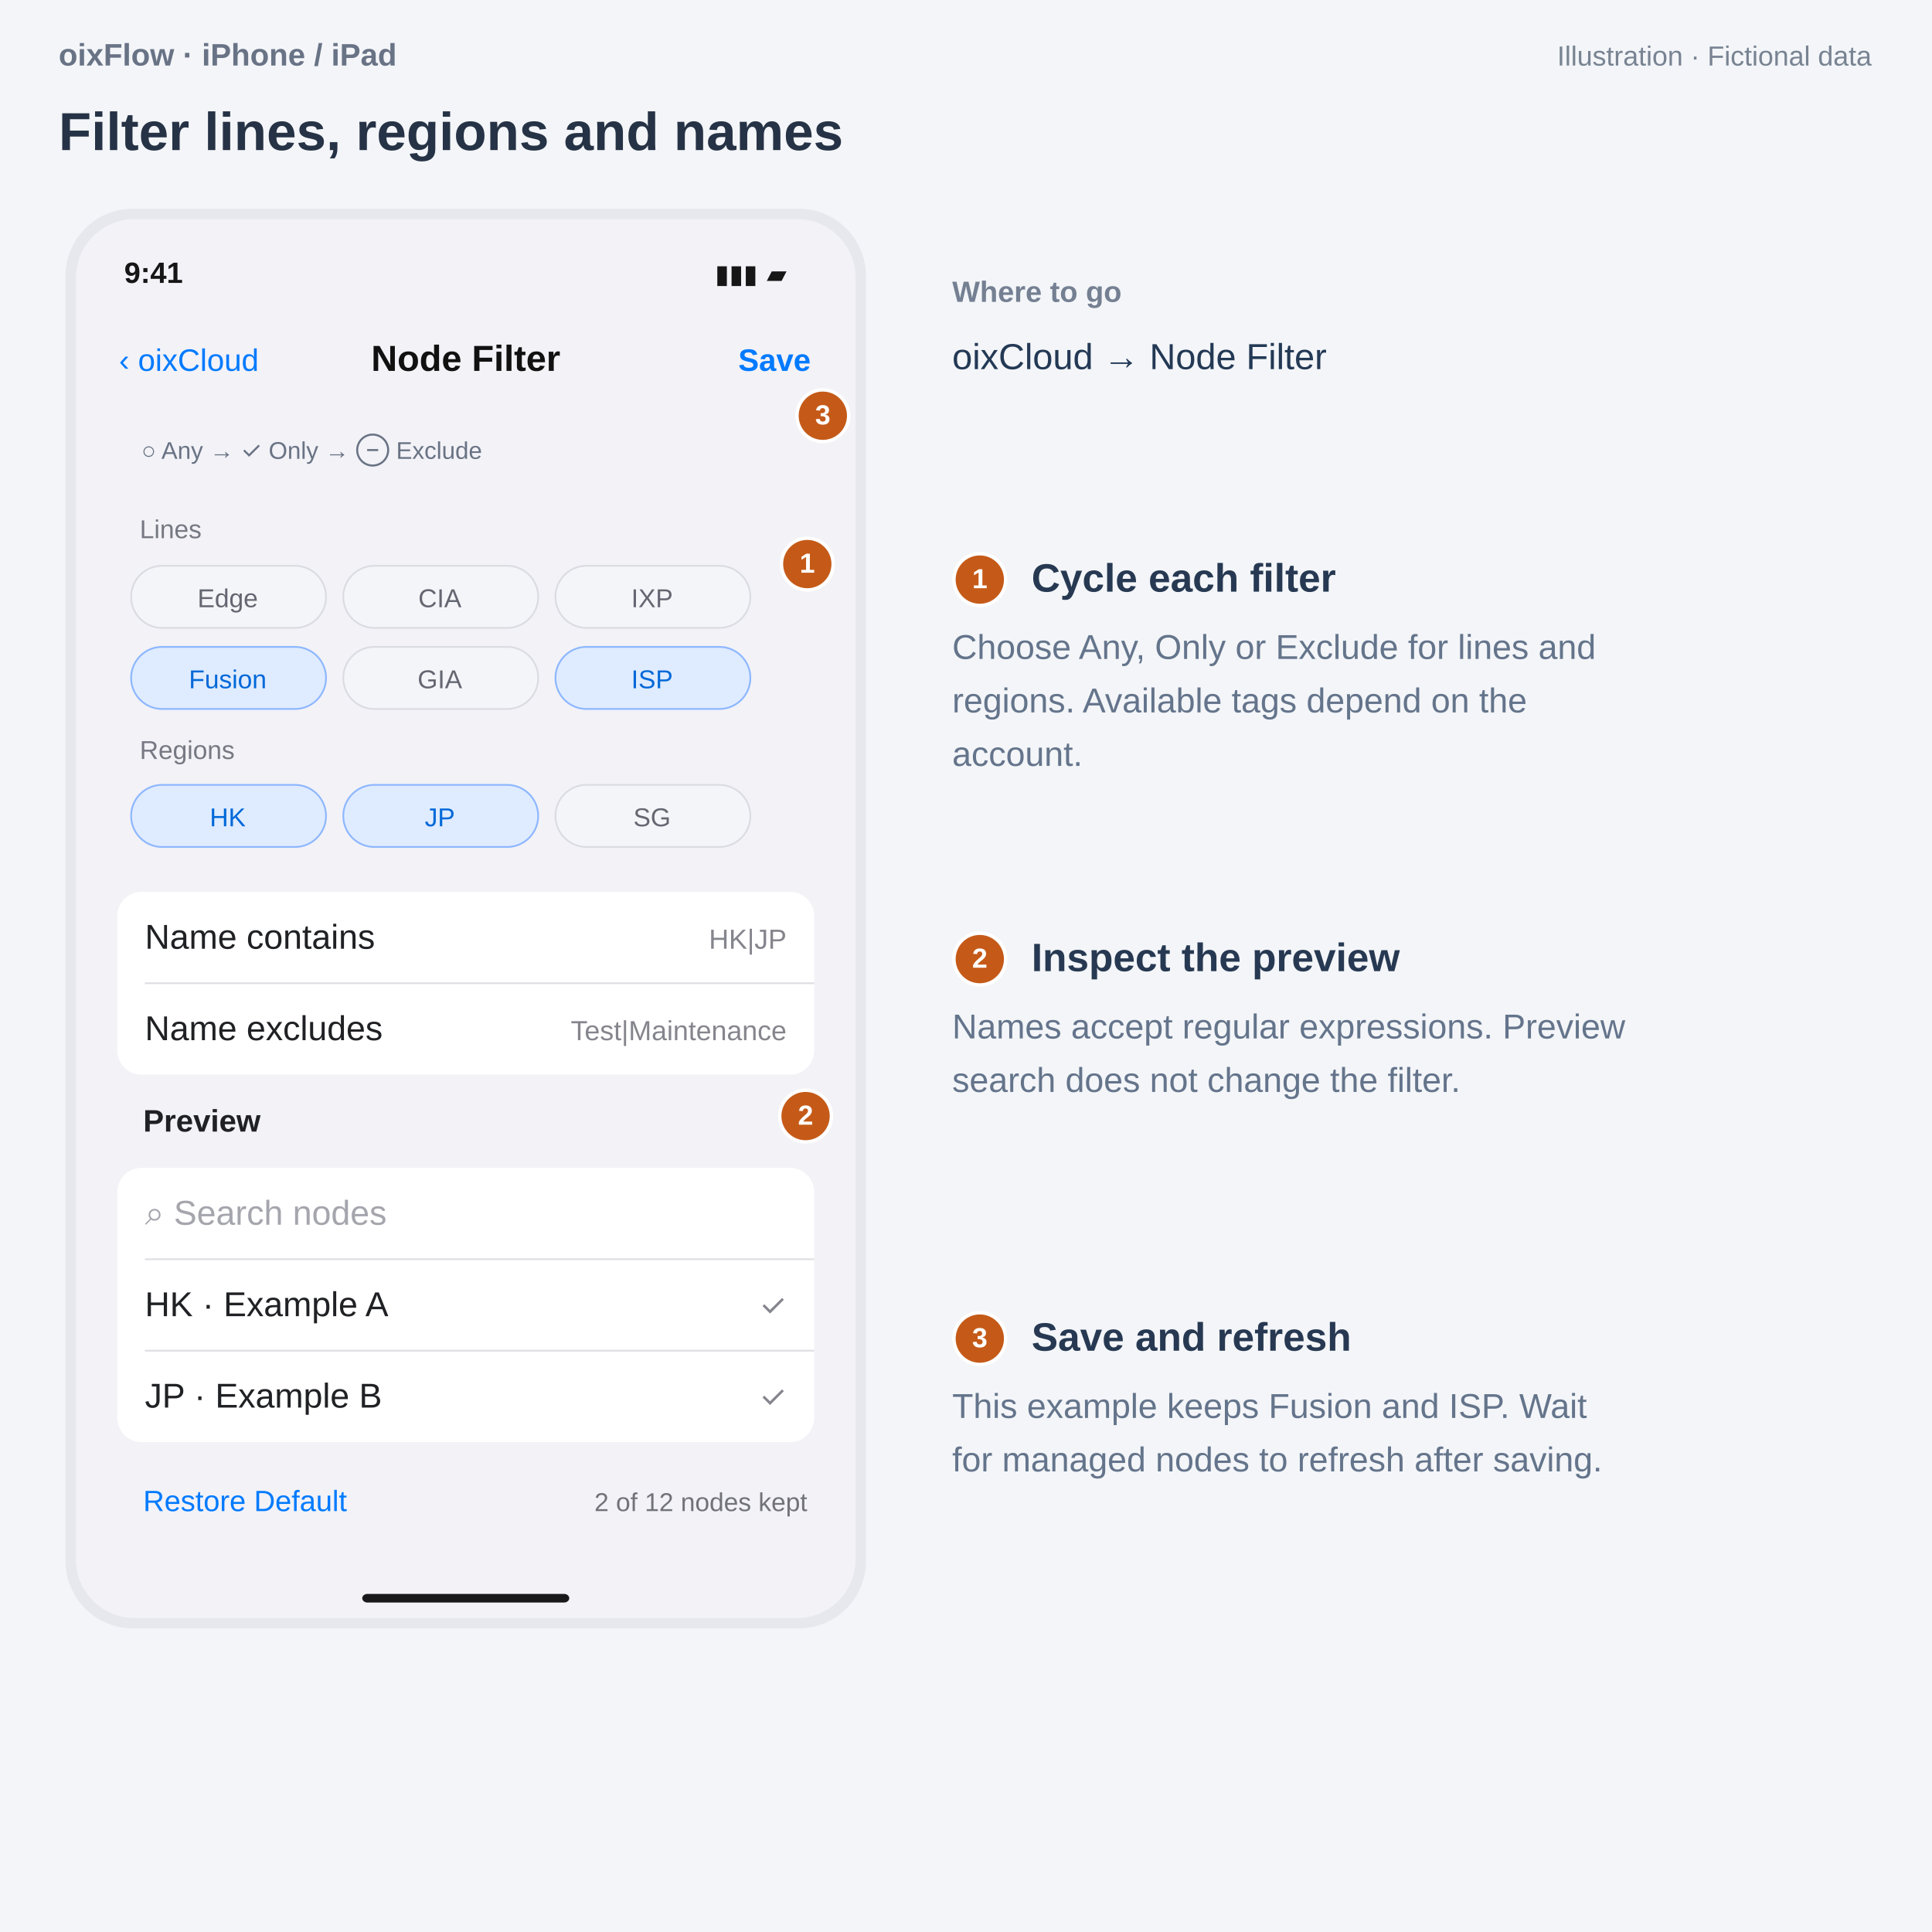
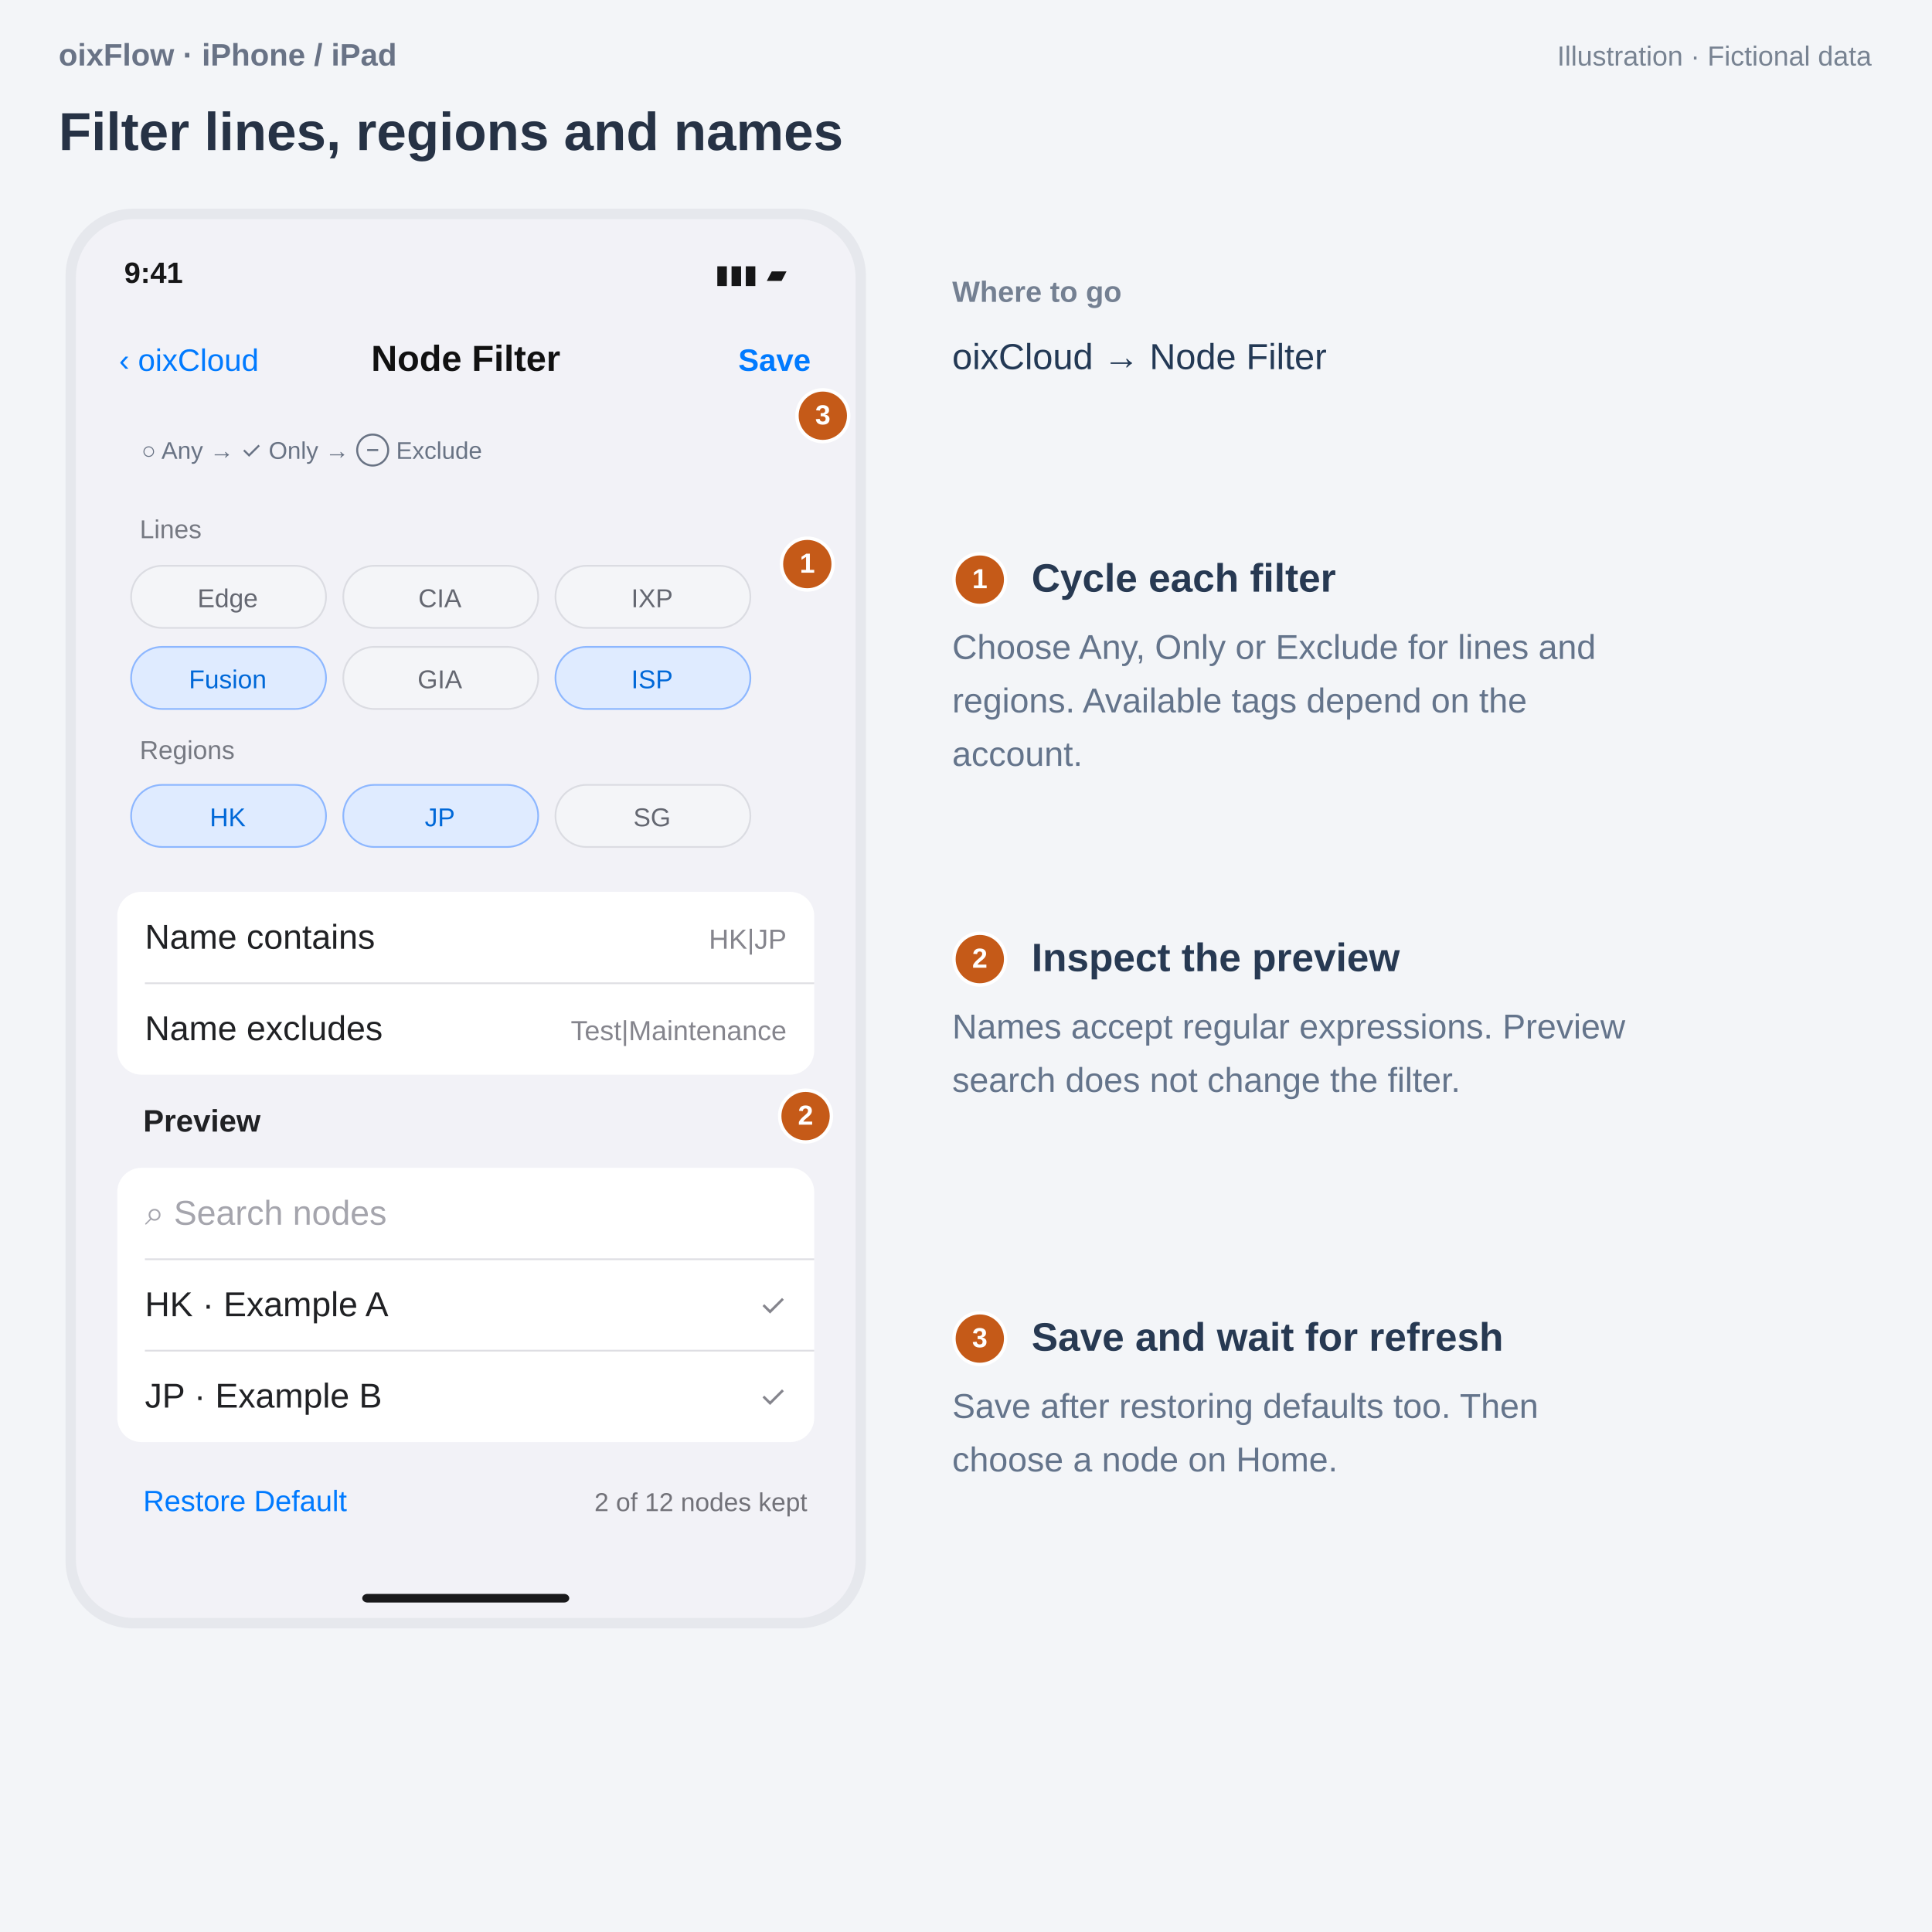
<svg xmlns="http://www.w3.org/2000/svg" width="1120" height="1120" viewBox="0 0 1120 1120" role="img" aria-labelledby="title desc">
  <g font-family="-apple-system,BlinkMacSystemFont,'PingFang SC','Segoe UI',Arial,sans-serif">
    <rect x="0" y="0" width="1120" height="1120" rx="0" fill="#f3f5f8" stroke="none" />
    <text x="34" y="38" font-size="18" fill="#697386" font-weight="600" text-anchor="start">oixFlow · iPhone / iPad</text>
    <text x="1085" y="38" font-size="16" fill="#788392" font-weight="500" text-anchor="end">Illustration · Fictional data</text>
    <text x="34" y="87" font-size="31" fill="#263245" font-weight="700" text-anchor="start">Filter lines, regions and names</text>
    <rect x="38" y="121" width="464" height="823" rx="39" fill="#e6e8ed" stroke="none" />
    <rect x="44" y="127" width="452" height="811" rx="34" fill="#f2f2f7" stroke="none" />
    <text x="72" y="164" font-size="17" fill="#161617" font-weight="650" text-anchor="start">9:41</text>
    <text x="456" y="164" font-size="15" fill="#161617" font-weight="600" text-anchor="end">▮▮▮  ▰</text>
    <text x="69" y="215" font-size="18" fill="#007aff" font-weight="400" text-anchor="start">‹ oixCloud</text>
    <text x="270" y="215" font-size="21" fill="#111" font-weight="600" text-anchor="middle">Node Filter</text>
    <text x="470" y="215" font-size="18" fill="#007aff" font-weight="600" text-anchor="end">Save</text>
    <rect x="210" y="924" width="120" height="5" rx="3" fill="#19191b" stroke="none" />
    <circle cx="477" cy="241" r="15" fill="#c55a18" stroke="#fff" stroke-width="2" />
    <text x="477" y="246" font-size="16" fill="#fff" font-weight="700" text-anchor="middle">3</text>
    <text x="82" y="266" font-size="14" fill="#697384" font-weight="400" text-anchor="start">○ Any  →  ✓ Only  →  ⊖ Exclude</text>
    <text x="81" y="312" font-size="15" fill="#767982" font-weight="400" text-anchor="start">Lines</text>
    <rect x="76" y="328" width="113" height="36" rx="18" fill="#f4f5f8" stroke="#dbdce2" />
    <text x="132" y="352" font-size="15" fill="#646771" font-weight="500" text-anchor="middle">Edge</text>
    <rect x="199" y="328" width="113" height="36" rx="18" fill="#f4f5f8" stroke="#dbdce2" />
    <text x="255" y="352" font-size="15" fill="#646771" font-weight="500" text-anchor="middle">CIA</text>
    <rect x="322" y="328" width="113" height="36" rx="18" fill="#f4f5f8" stroke="#dbdce2" />
    <text x="378" y="352" font-size="15" fill="#646771" font-weight="500" text-anchor="middle">IXP</text>
    <rect x="76" y="375" width="113" height="36" rx="18" fill="#dfebff" stroke="#8db7ff" />
    <text x="132" y="399" font-size="15" fill="#0068d8" font-weight="500" text-anchor="middle">Fusion</text>
    <rect x="199" y="375" width="113" height="36" rx="18" fill="#f4f5f8" stroke="#dbdce2" />
    <text x="255" y="399" font-size="15" fill="#646771" font-weight="500" text-anchor="middle">GIA</text>
    <rect x="322" y="375" width="113" height="36" rx="18" fill="#dfebff" stroke="#8db7ff" />
    <text x="378" y="399" font-size="15" fill="#0068d8" font-weight="500" text-anchor="middle">ISP</text>
    <circle cx="468" cy="327" r="15" fill="#c55a18" stroke="#fff" stroke-width="2" />
    <text x="468" y="332" font-size="16" fill="#fff" font-weight="700" text-anchor="middle">1</text>
    <text x="81" y="440" font-size="15" fill="#767982" font-weight="400" text-anchor="start">Regions</text>
    <rect x="76" y="455" width="113" height="36" rx="18" fill="#dfebff" stroke="#8db7ff" />
    <text x="132" y="479" font-size="15" fill="#0068d8" font-weight="500" text-anchor="middle">HK</text>
    <rect x="199" y="455" width="113" height="36" rx="18" fill="#dfebff" stroke="#8db7ff" />
    <text x="255" y="479" font-size="15" fill="#0068d8" font-weight="500" text-anchor="middle">JP</text>
    <rect x="322" y="455" width="113" height="36" rx="18" fill="#f4f5f8" stroke="#dbdce2" />
    <text x="378" y="479" font-size="15" fill="#646771" font-weight="500" text-anchor="middle">SG</text>
    <rect x="68" y="517" width="404" height="106" rx="14" fill="#fff" stroke="none" />
    <text x="84" y="550" font-size="20" fill="#202124" font-weight="400" text-anchor="start">Name contains</text>
    <text x="456" y="550" font-size="16" fill="#85858d" font-weight="400" text-anchor="end">HK|JP</text>
    <path d="M84 570H472" stroke="#dedee3" stroke-width="1" />
    <text x="84" y="603" font-size="20" fill="#202124" font-weight="400" text-anchor="start">Name excludes</text>
    <text x="456" y="603" font-size="16" fill="#85858d" font-weight="400" text-anchor="end">Test|Maintenance</text>
    <text x="83" y="656" font-size="18" fill="#202124" font-weight="600" text-anchor="start">Preview</text>
    <circle cx="467" cy="647" r="15" fill="#c55a18" stroke="#fff" stroke-width="2" />
    <text x="467" y="652" font-size="16" fill="#fff" font-weight="700" text-anchor="middle">2</text>
    <rect x="68" y="677" width="404" height="159" rx="14" fill="#fff" stroke="none" />
    <text x="84" y="710" font-size="20" fill="#a5a5ad" font-weight="400" text-anchor="start">⌕  Search nodes</text>
    <path d="M84 730H472" stroke="#dedee3" stroke-width="1" />
    <text x="84" y="763" font-size="20" fill="#202124" font-weight="400" text-anchor="start">HK · Example A</text>
    <text x="456" y="763" font-size="18" fill="#85858d" font-weight="400" text-anchor="end">✓</text>
    <path d="M84 783H472" stroke="#dedee3" stroke-width="1" />
    <text x="84" y="816" font-size="20" fill="#202124" font-weight="400" text-anchor="start">JP · Example B</text>
    <text x="456" y="816" font-size="18" fill="#85858d" font-weight="400" text-anchor="end">✓</text>
    <text x="83" y="876" font-size="17" fill="#007aff" font-weight="400" text-anchor="start">Restore Default</text>
    <text x="468" y="876" font-size="15" fill="#727279" font-weight="400" text-anchor="end">2 of 12 nodes kept</text>
    <text x="552" y="175" font-size="17" fill="#748092" font-weight="600" text-anchor="start">Where to go</text>
    <text x="552" y="214" font-size="21" fill="#233955" font-weight="400" text-anchor="start">oixCloud → Node Filter</text>
    <circle cx="568" cy="336" r="15" fill="#c55a18" stroke="#fff" stroke-width="2" />
    <text x="568" y="341" font-size="16" fill="#fff" font-weight="700" text-anchor="middle">1</text>
    <text x="598" y="343" font-size="23" fill="#273952" font-weight="600" text-anchor="start">Cycle each filter</text>
    <text x="552" y="382" font-size="20" fill="#64748b" font-weight="400" text-anchor="start">Choose Any, Only or Exclude for lines and</text>
    <text x="552" y="413" font-size="20" fill="#64748b" font-weight="400" text-anchor="start">regions. Available tags depend on the</text>
    <text x="552" y="444" font-size="20" fill="#64748b" font-weight="400" text-anchor="start">account.</text>
    <circle cx="568" cy="556" r="15" fill="#c55a18" stroke="#fff" stroke-width="2" />
    <text x="568" y="561" font-size="16" fill="#fff" font-weight="700" text-anchor="middle">2</text>
    <text x="598" y="563" font-size="23" fill="#273952" font-weight="600" text-anchor="start">Inspect the preview</text>
    <text x="552" y="602" font-size="20" fill="#64748b" font-weight="400" text-anchor="start">Names accept regular expressions. Preview</text>
    <text x="552" y="633" font-size="20" fill="#64748b" font-weight="400" text-anchor="start">search does not change the filter.</text>
    <circle cx="568" cy="776" r="15" fill="#c55a18" stroke="#fff" stroke-width="2" />
    <text x="568" y="781" font-size="16" fill="#fff" font-weight="700" text-anchor="middle">3</text>
-     <text x="598" y="783" font-size="23" fill="#273952" font-weight="600" text-anchor="start">Save and refresh</text>
-     <text x="552" y="822" font-size="20" fill="#64748b" font-weight="400" text-anchor="start">This example keeps Fusion and ISP. Wait</text>
-     <text x="552" y="853" font-size="20" fill="#64748b" font-weight="400" text-anchor="start">for managed nodes to refresh after saving.</text>
+     <text x="598" y="783" font-size="23" fill="#273952" font-weight="600" text-anchor="start">Save and wait for refresh</text>
+     <text x="552" y="822" font-size="20" fill="#64748b" font-weight="400" text-anchor="start">Save after restoring defaults too. Then</text>
+     <text x="552" y="853" font-size="20" fill="#64748b" font-weight="400" text-anchor="start">choose a node on Home.</text>
  </g>
</svg>
